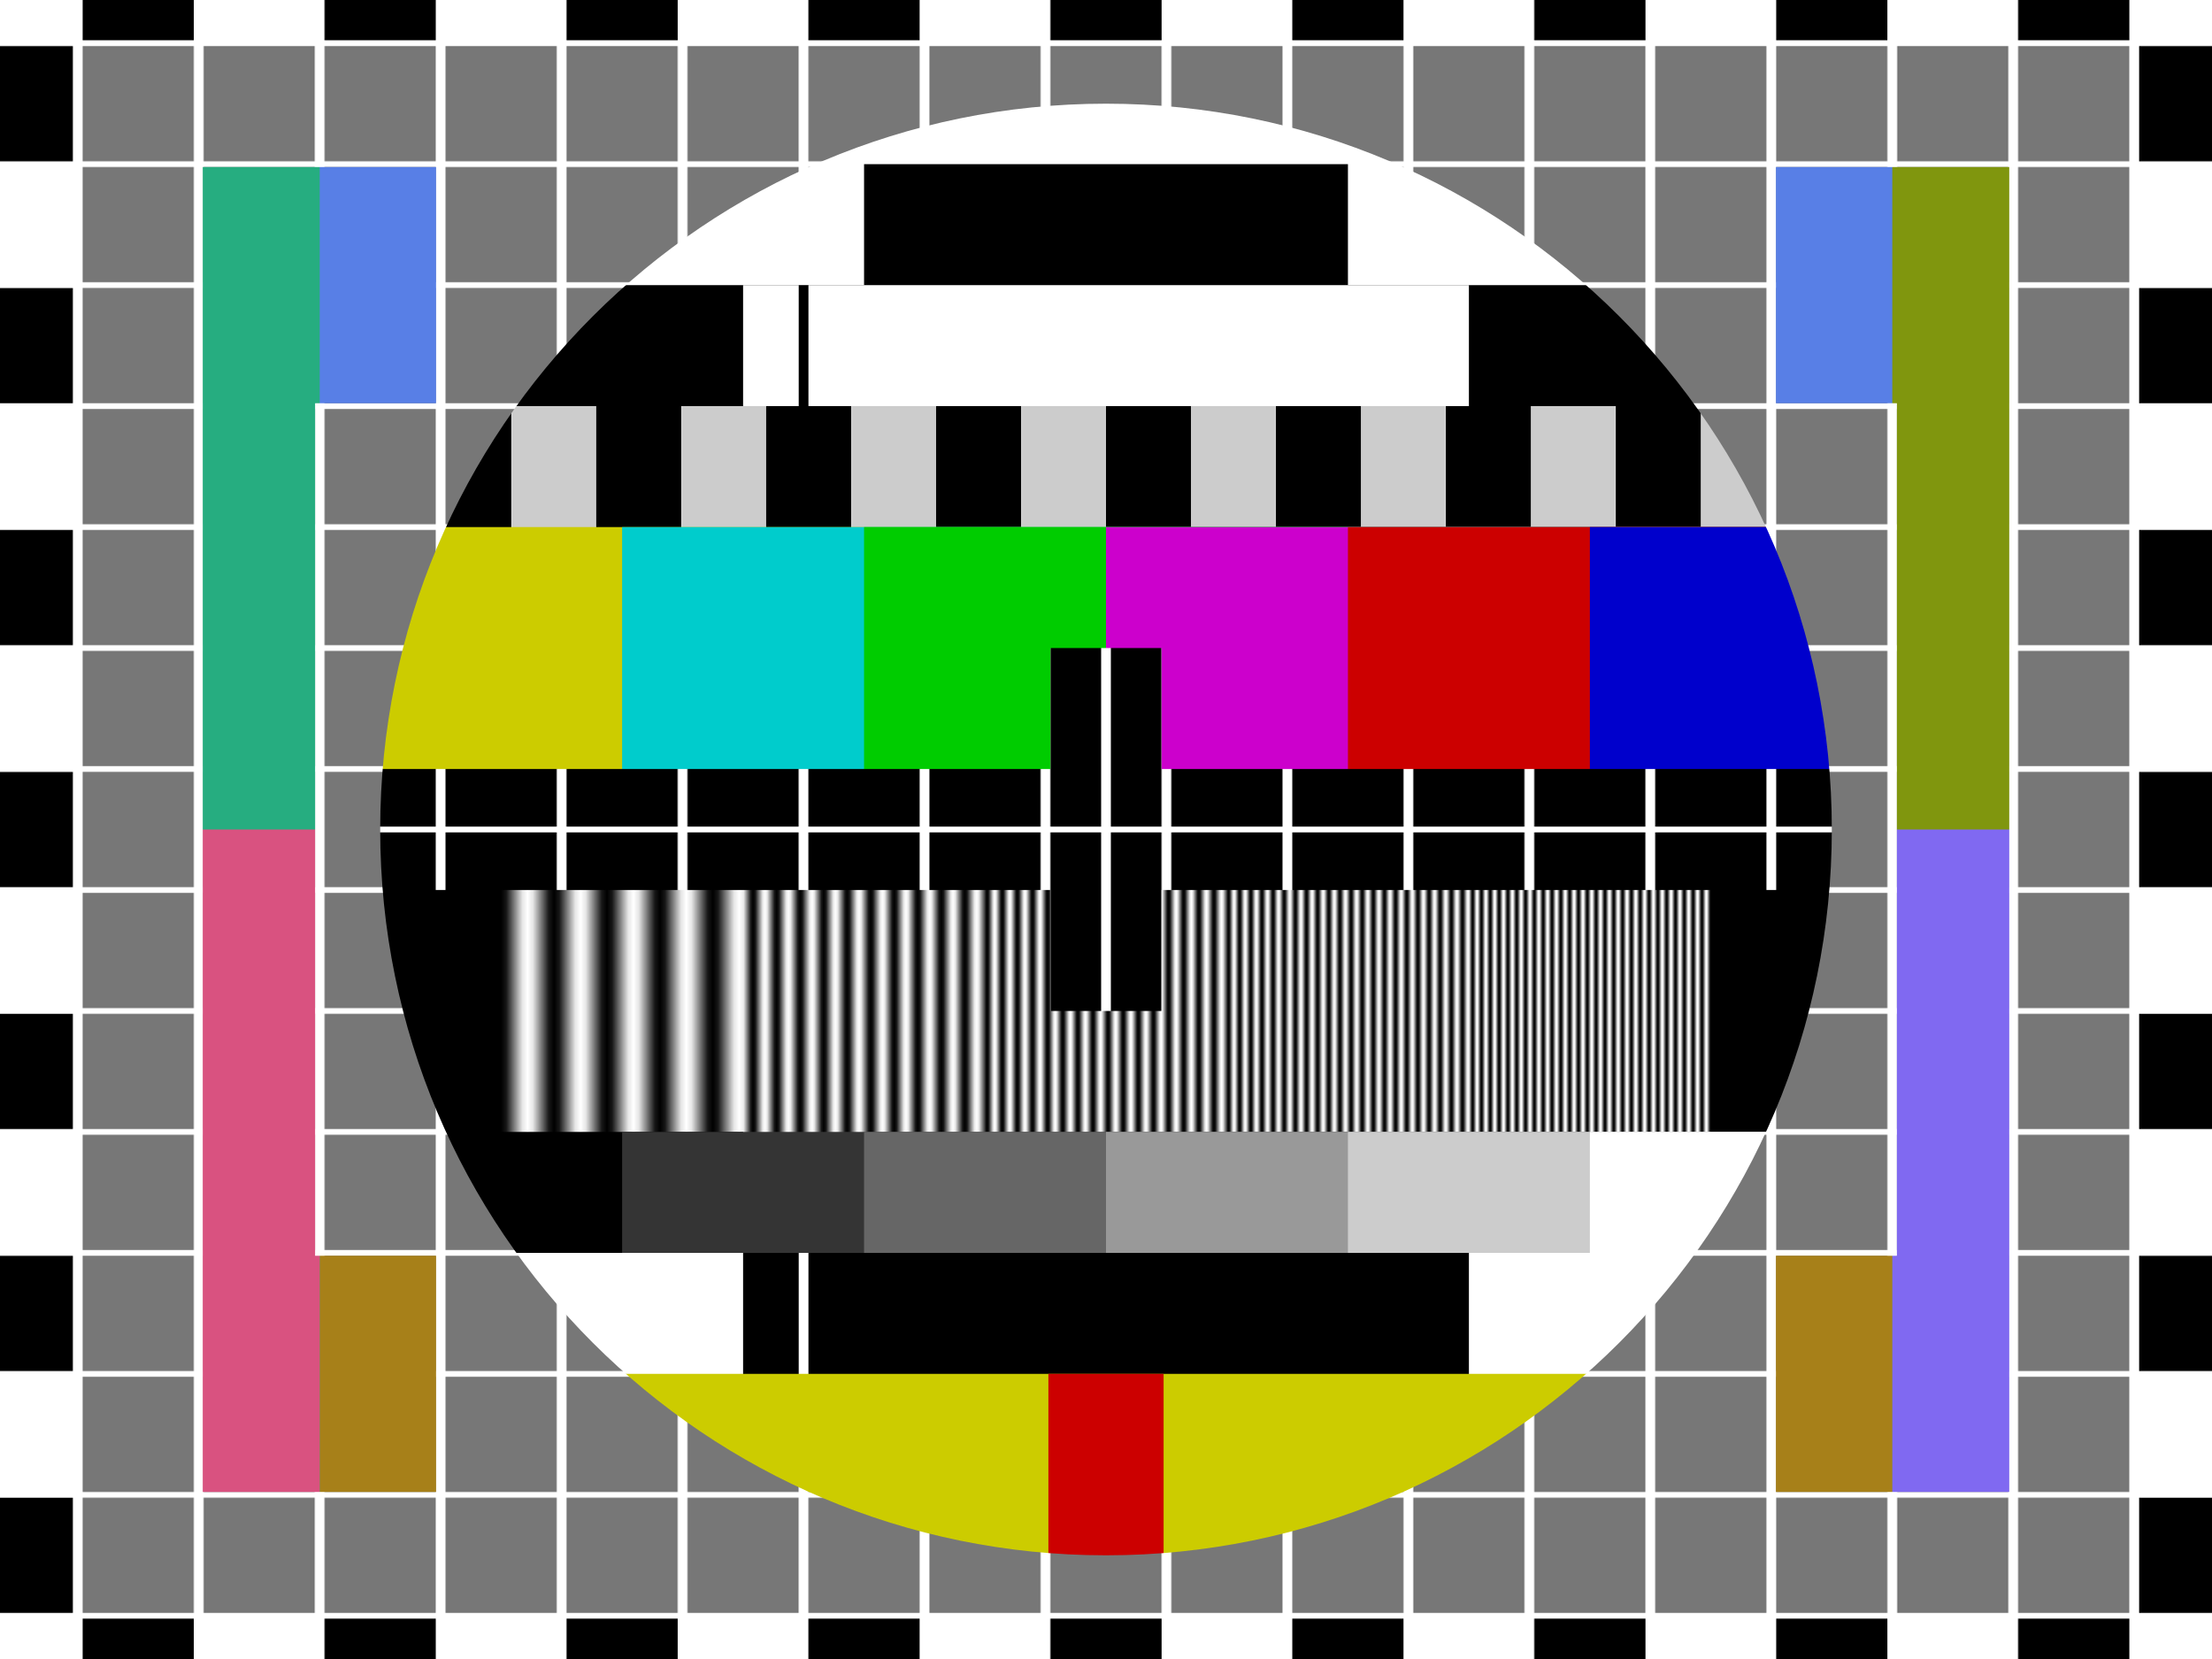
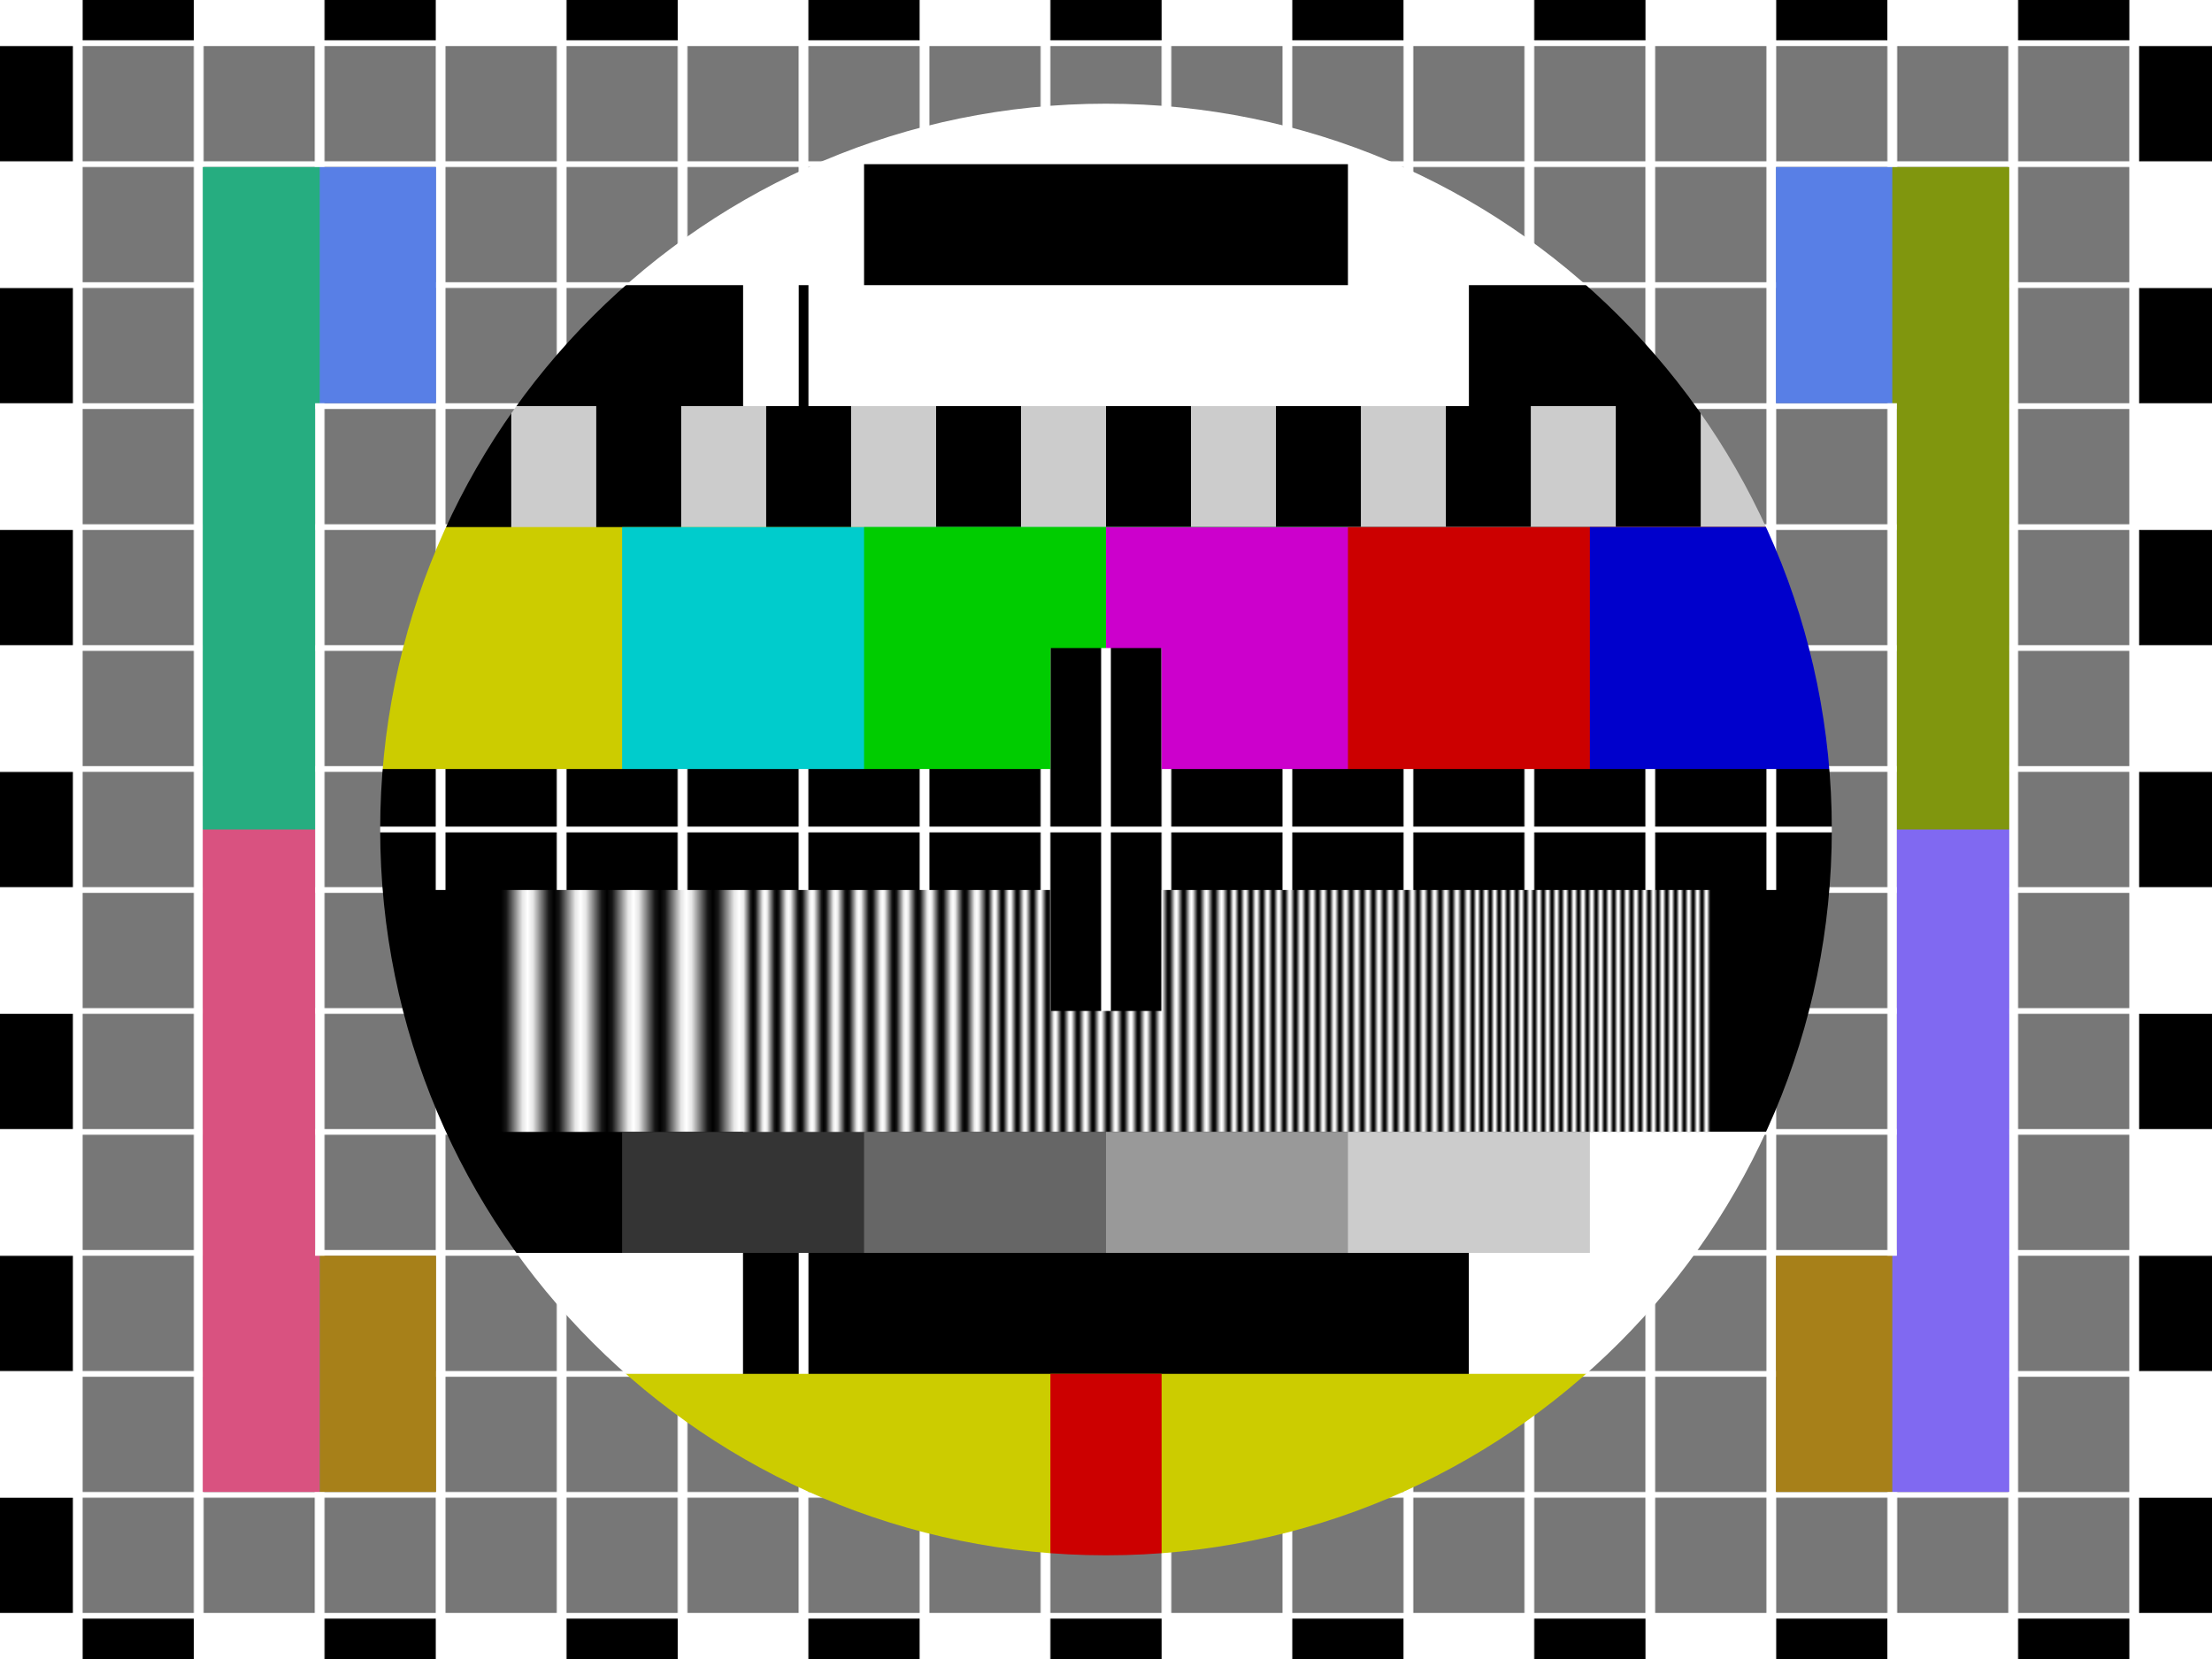
<svg xmlns="http://www.w3.org/2000/svg" width="768" height="576" viewBox="-384 -288 768 576">
  <defs>
    <pattern id="checkered" x="-21" y="21" width="84" height="84" patternUnits="userSpaceOnUse">
      <rect width="90" height="90" fill="white" />
      <rect x="1.69" y="1" width="38.6" height="40" fill="black" />
      <rect x="43.69" y="43" width="38.6" height="40" fill="black" />
    </pattern>
    <pattern id="grey_squares" x="-21" y="21" width="42" height="42" patternUnits="userSpaceOnUse">
      <rect width="50" height="50" fill="white" />
      <rect x="1.69" y="1" width="38.6" height="40" fill="#777777" />
    </pattern>
    <pattern id="vertical_stripes" x="-21" y="21" width="42" height="420" patternUnits="userSpaceOnUse">
      <rect width="50" height="500" fill="white" />
      <rect x="1.69" y="0" width="38.6" height="420" fill="black" />
    </pattern>
    <pattern id="even_stripes" x="0" y="0" width="59" height="200" patternUnits="userSpaceOnUse">
      <rect width="100" height="300" fill="black" />
      <rect x="29.5" y="0" width="30" height="300" fill="#cccccc" />
    </pattern>
    <mask id="side_color_bars_mask">
      <rect fill="black" x="-500" y="-500" width="1000" height="1000" />
      <rect fill="white" x="-313.6" y="-230" width="627.2" height="460" />
      <rect fill="black" x="-232.6" y="-500" width="465.2" height="1000" />
      <rect fill="black" x="-274.6" y="-148" width="549.2" height="296" />
    </mask>
    <mask id="round_mask">
      <rect fill="black" x="-500" y="-500" width="1000" height="1000" />
      <circle fill="white" r="252" />
    </mask>
    <mask id="cross_mask">
      <rect fill="black" x="-500" y="-500" width="1000" height="1000" />
      <rect fill="white" x="-500" y="-21" width="1000" height="42" />
      <rect fill="white" x="-19.3" y="-63" width="38.6" height="126" />
    </mask>
    <linearGradient id="cos" x1="0" x2="50%" y1="0" y2="0" spreadMethod="reflect">
      <stop offset="0%" stop-color="#000000" />
      <stop offset="20%" stop-color="#181818" />
      <stop offset="80%" stop-color="#e6e6e6" />
      <stop offset="100%" stop-color="#ffffff" />
    </linearGradient>
    <pattern id="wave1" x="-210" y="0" width="18.375" height="200" patternUnits="userSpaceOnUse">
      <rect x="0" y="0" width="18.375" height="200" fill="url(#cos)" />
    </pattern>
    <pattern id="wave2" x="-130.667" y="0" width="8.167" height="200" patternUnits="userSpaceOnUse">
      <rect x="0" y="0" width="8.167" height="200" fill="url(#cos)" />
    </pattern>
    <pattern id="wave3" x="-46.5" y="0" width="5.25" height="200" patternUnits="userSpaceOnUse">
      <rect x="0" y="0" width="5.25" height="200" fill="url(#cos)" />
    </pattern>
    <pattern id="wave4" x="38.684" y="0" width="3.868" height="200" patternUnits="userSpaceOnUse">
      <rect x="0" y="0" width="3.868" height="200" fill="url(#cos)" />
    </pattern>
    <pattern id="wave5" x="124.25" y="0" width="3.062" height="200" patternUnits="userSpaceOnUse">
      <rect x="0" y="0" width="3.062" height="200" fill="url(#cos)" />
    </pattern>
  </defs>
  <rect fill="url(#checkered)" stroke="none" x="-500" y="-500" width="1000" height="1000" />
  <rect fill="url(#grey_squares)" stroke="none" x="-357" y="-273" width="714" height="546" />
  <g mask="url(#side_color_bars_mask)">
    <rect fill="#587fe6" x="-500" y="-500" width="1000" height="1000" />
    <rect fill="#a78019" x="-500" y="0" width="1000" height="1000" />
    <rect fill="#26ad80" x="-514" y="-330" width="241" height="1000" />
    <rect fill="#d95280" x="-514" y="0" width="241" height="1000" />
    <rect fill="#80960e" x="273" y="-330" width="241" height="1000" />
    <rect fill="#8069f1" x="273" y="0" width="241" height="1000" />
  </g>
  <g mask="url(#round_mask)">
-     <rect fill="white" x="-514" y="-189" width="1028" height="1028" />
    <rect fill="white" x="-514" y="-514" width="1028" height="1028" />
-     <rect fill="black" x="-84" y="-231" width="168" height="1028" />
-     <rect fill="black" x="-514" y="-189" width="1028" height="1028" />
-     <rect fill="white" x="-126" y="-189" width="252" height="1028" />
+     <rect fill="black" x="-84" y="-231" width="168" height="42" />
+     <rect fill="black" x="-326" y="-189" width="200" height="200" />
+     <rect fill="black" x="126" y="-189" width="200" height="200" />
    <rect fill="black" x="-106.69" y="-189" width="3.38" height="1028" />
    <rect fill="url(#even_stripes)" x="-514" y="-147" width="1028" height="1028" />
    <rect fill="#cccc00" x="-514" y="-105" width="1028" height="1028" />
    <rect fill="#00cccc" x="-168" y="-105" width="1028" height="1028" />
    <rect fill="#00cc00" x="-84" y="-105" width="1028" height="1028" />
    <rect fill="#cc00cc" x="0" y="-105" width="1028" height="1028" />
    <rect fill="#cc0000" x="84" y="-105" width="1028" height="1028" />
    <rect fill="#0000cc" x="168" y="-105" width="1028" height="1028" />
    <rect fill="#0" x="-514" y="0" width="1028" height="1028" />
    <rect fill="url(#wave1)" x="-210" y="0" width="106" height="105" />
    <rect fill="url(#wave2)" x="-126" y="0" width="106" height="106" />
    <rect fill="url(#wave3)" x="-42" y="0" width="106" height="106" />
    <rect fill="url(#wave4)" x="42" y="0" width="106" height="106" />
    <rect fill="url(#wave5)" x="126" y="0" width="84" height="106" />
    <rect fill="#343434" x="-168" y="105" width="1028" height="1028" />
    <rect fill="#666666" x="-84" y="105" width="1028" height="1028" />
    <rect fill="#999999" x="0" y="105" width="1028" height="1028" />
    <rect fill="#cccccc" x="84" y="105" width="1028" height="1028" />
    <rect fill="#ffffff" x="168" y="105" width="1028" height="1028" />
-     <rect fill="white" x="-514" y="147" width="1028" height="1028" />
-     <rect fill="black" x="-84" y="147" width="168" height="1028" />
-     <rect fill="white" x="-514" y="147" width="1028" height="1028" />
-     <rect fill="black" x="-126" y="147" width="252" height="1028" />
-     <rect fill="white" x="-106.69" y="147" width="3.38" height="1028" />
+     <rect fill="white" x="-326" y="147" width="200" height="100" />
+     <rect fill="black" x="-126" y="147" width="252" height="100" />
+     <rect fill="white" x="126" y="147" width="200" height="100" />
+     <rect fill="white" x="-106.69" y="147" width="3.38" height="100" />
    <rect fill="#cccc00" x="-514" y="189" width="1028" height="1028" />
-     <rect fill="#cc0000" x="-20" y="189" width="40" height="1028" />
+     <rect fill="#cc0000" x="-19.3" y="189" width="38.6" height="1028" />
    <g mask="url(#cross_mask)">
      <rect fill="url(#vertical_stripes)" x="-514" y="-514" width="1028" height="1028" />
      <rect fill="white" x="-514" y="-1" width="1028" height="2" />
      <rect fill="white" x="-1.69" y="-100" width="3.38" height="200" />
    </g>
  </g>
</svg>
